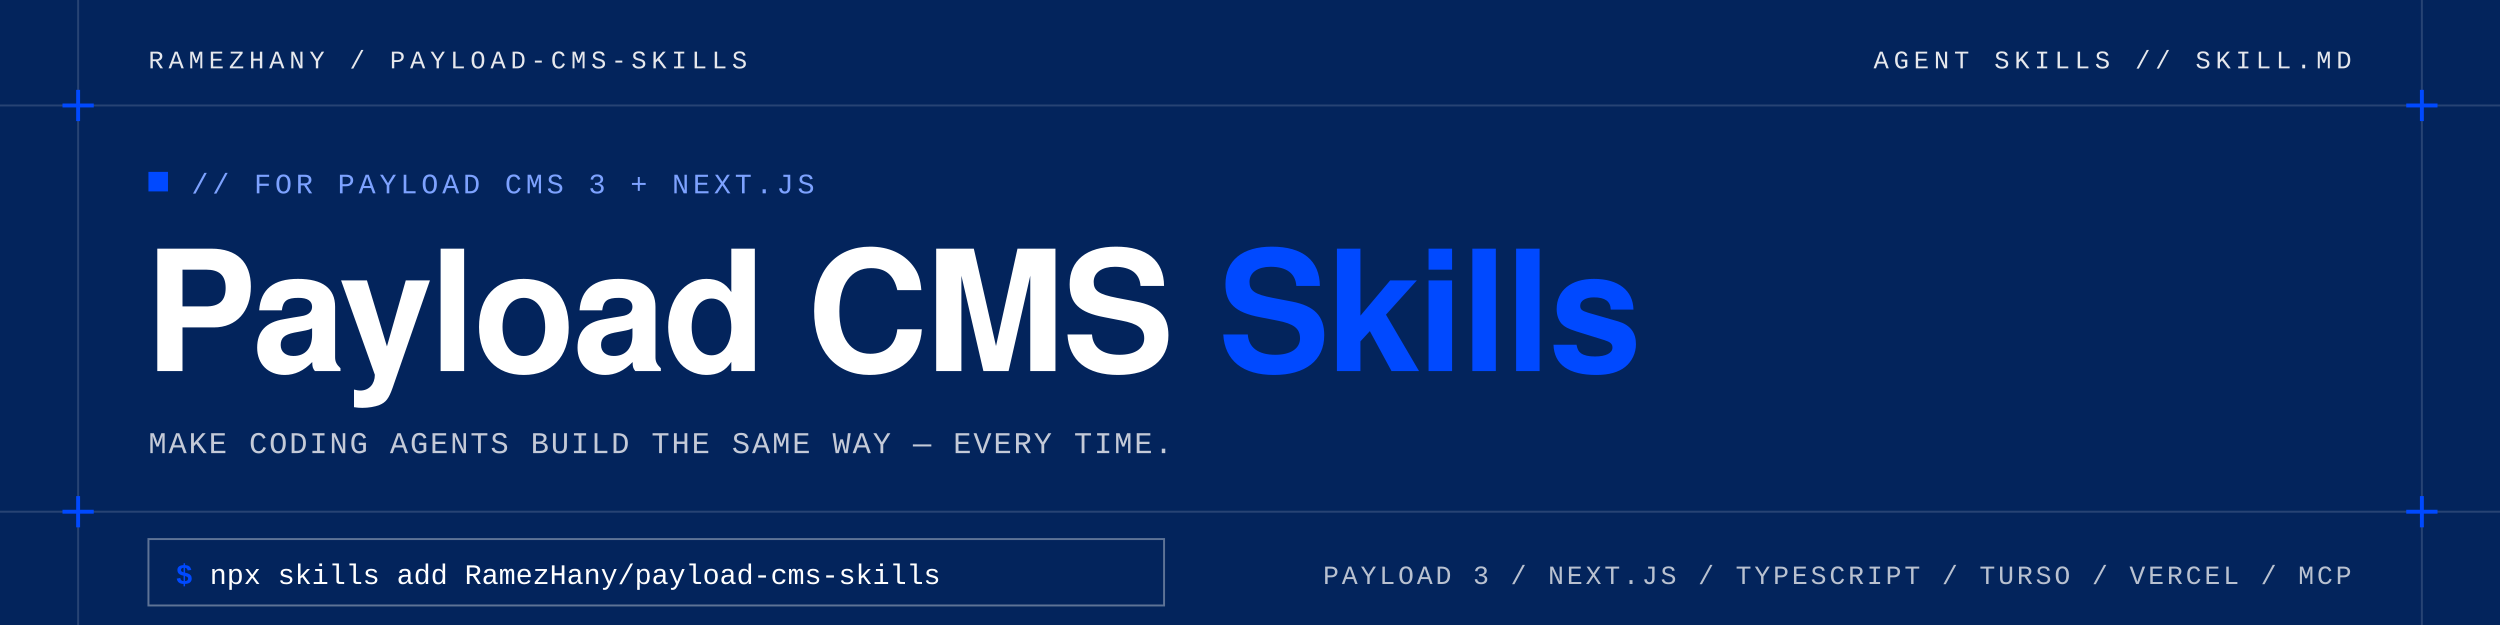
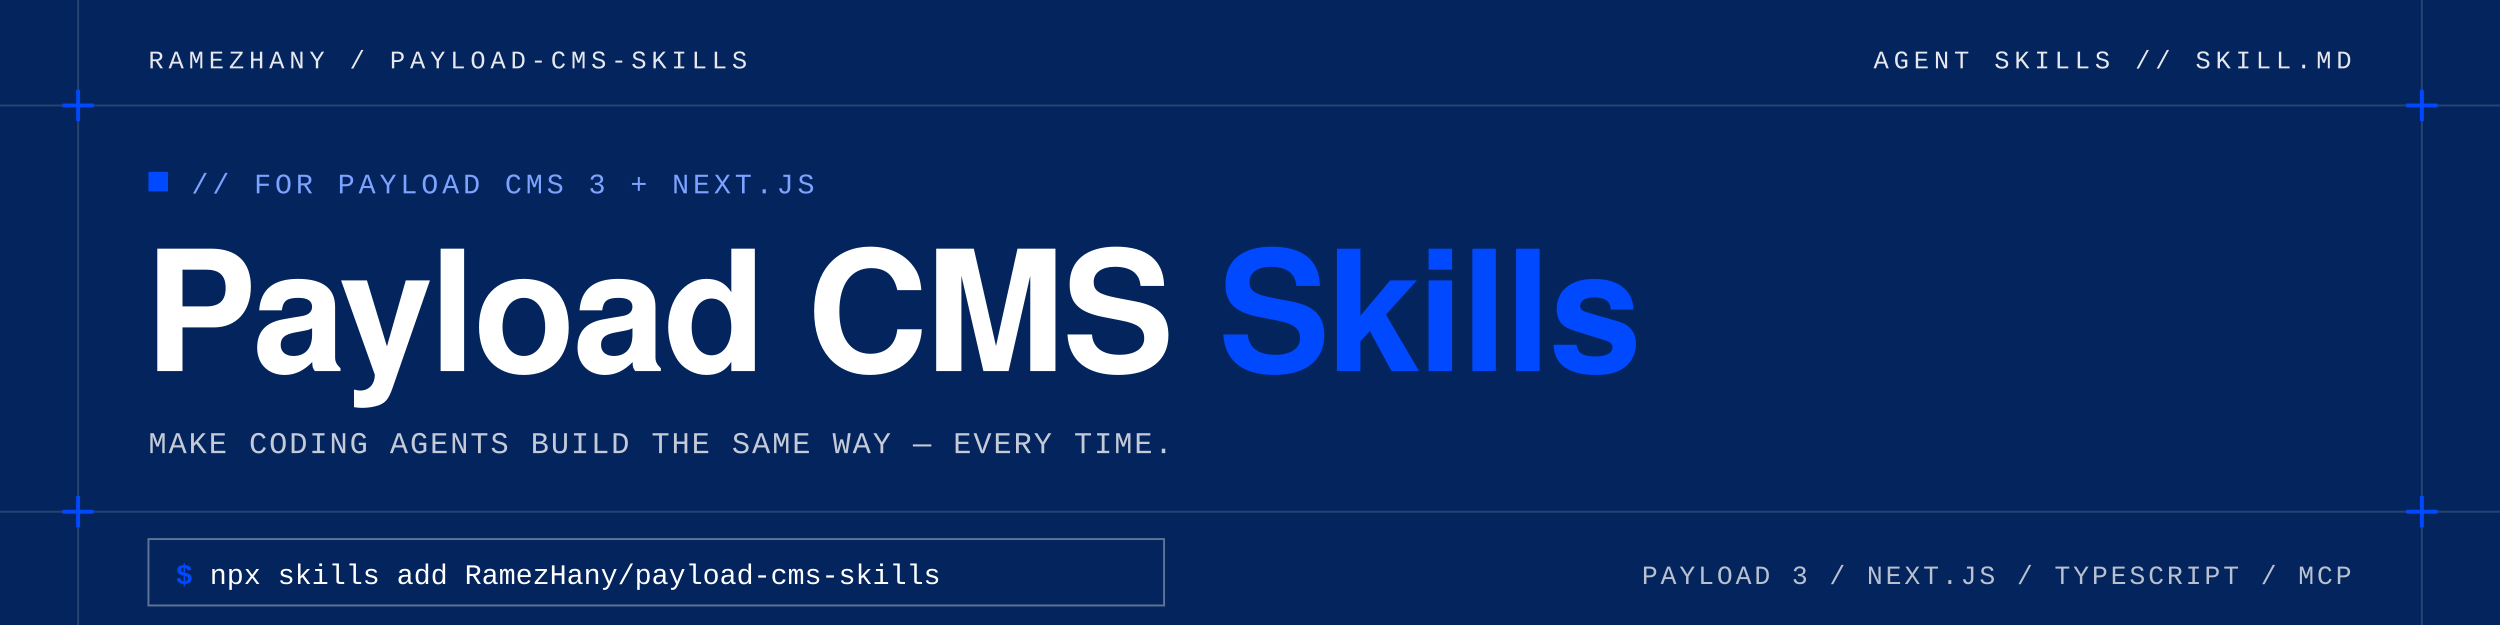
<svg xmlns="http://www.w3.org/2000/svg" width="1280" height="320" viewBox="0 0 1280 320">
  <rect width="1280" height="320" fill="#03245C" />
  <g stroke="#E6E8ED" stroke-opacity="0.16" stroke-width="1">
    <line x1="40" y1="0" x2="40" y2="320" />
    <line x1="1240" y1="0" x2="1240" y2="320" />
    <line x1="0" y1="54" x2="1280" y2="54" />
    <line x1="0" y1="262" x2="1280" y2="262" />
  </g>
  <g stroke="#0049FF" stroke-width="2">
    <path d="M32 54 h16 M40 46 v16" />
    <path d="M1232 54 h16 M1240 46 v16" />
    <path d="M32 262 h16 M40 254 v16" />
    <path d="M1232 262 h16 M1240 254 v16" />
  </g>
  <text x="76" y="35" font-family="'JetBrains Mono', Consolas, 'Courier New', monospace" font-size="13" letter-spacing="2.5" fill="#E6E8ED">RAMEZHANY / PAYLOAD-CMS-SKILLS</text>
  <text x="1204" y="35" text-anchor="end" font-family="'JetBrains Mono', Consolas, 'Courier New', monospace" font-size="13" letter-spacing="2.5" fill="#E6E8ED">AGENT SKILLS // SKILL.MD</text>
  <rect x="76" y="88" width="10" height="10" fill="#0049FF" />
  <text x="98" y="99" font-family="'JetBrains Mono', Consolas, 'Courier New', monospace" font-size="14.5" letter-spacing="2" fill="#7DA2FF">// FOR PAYLOAD CMS 3 + NEXT.JS</text>
  <text x="74" y="190" font-family="'Helvetica Neue', Helvetica, Arial, sans-serif" font-size="86" font-weight="bold" letter-spacing="-1.5" fill="#FFFFFF">Payload CMS <tspan fill="#0049FF">Skills</tspan>
  </text>
  <text x="76" y="232" font-family="'JetBrains Mono', Consolas, 'Courier New', monospace" font-size="15.5" letter-spacing="1" fill="#E6E8ED" fill-opacity="0.85">MAKE CODING AGENTS BUILD THE SAME WAY — EVERY TIME.</text>
  <rect x="76" y="276" width="520" height="34" fill="none" stroke="#E6E8ED" stroke-opacity="0.4" stroke-width="1" />
  <text x="90" y="299" font-family="'JetBrains Mono', Consolas, 'Courier New', monospace" font-size="14.5" fill="#FFFFFF">
    <tspan fill="#0049FF" font-weight="bold">$</tspan> npx skills add RamezHany/payload-cms-skills</text>
-   <text x="1204" y="299" text-anchor="end" font-family="'JetBrains Mono', Consolas, 'Courier New', monospace" font-size="13.5" letter-spacing="1.5" fill="#E6E8ED" fill-opacity="0.8">PAYLOAD 3 / NEXT.JS / TYPESCRIPT / TURSO / VERCEL / MCP</text>
+   <text x="1204" y="299" text-anchor="end" font-family="'JetBrains Mono', Consolas, 'Courier New', monospace" font-size="13.5" letter-spacing="1.5" fill="#E6E8ED" fill-opacity="0.8">PAYLOAD 3 / NEXT.JS / TYPESCRIPT / MCP</text>
</svg>
